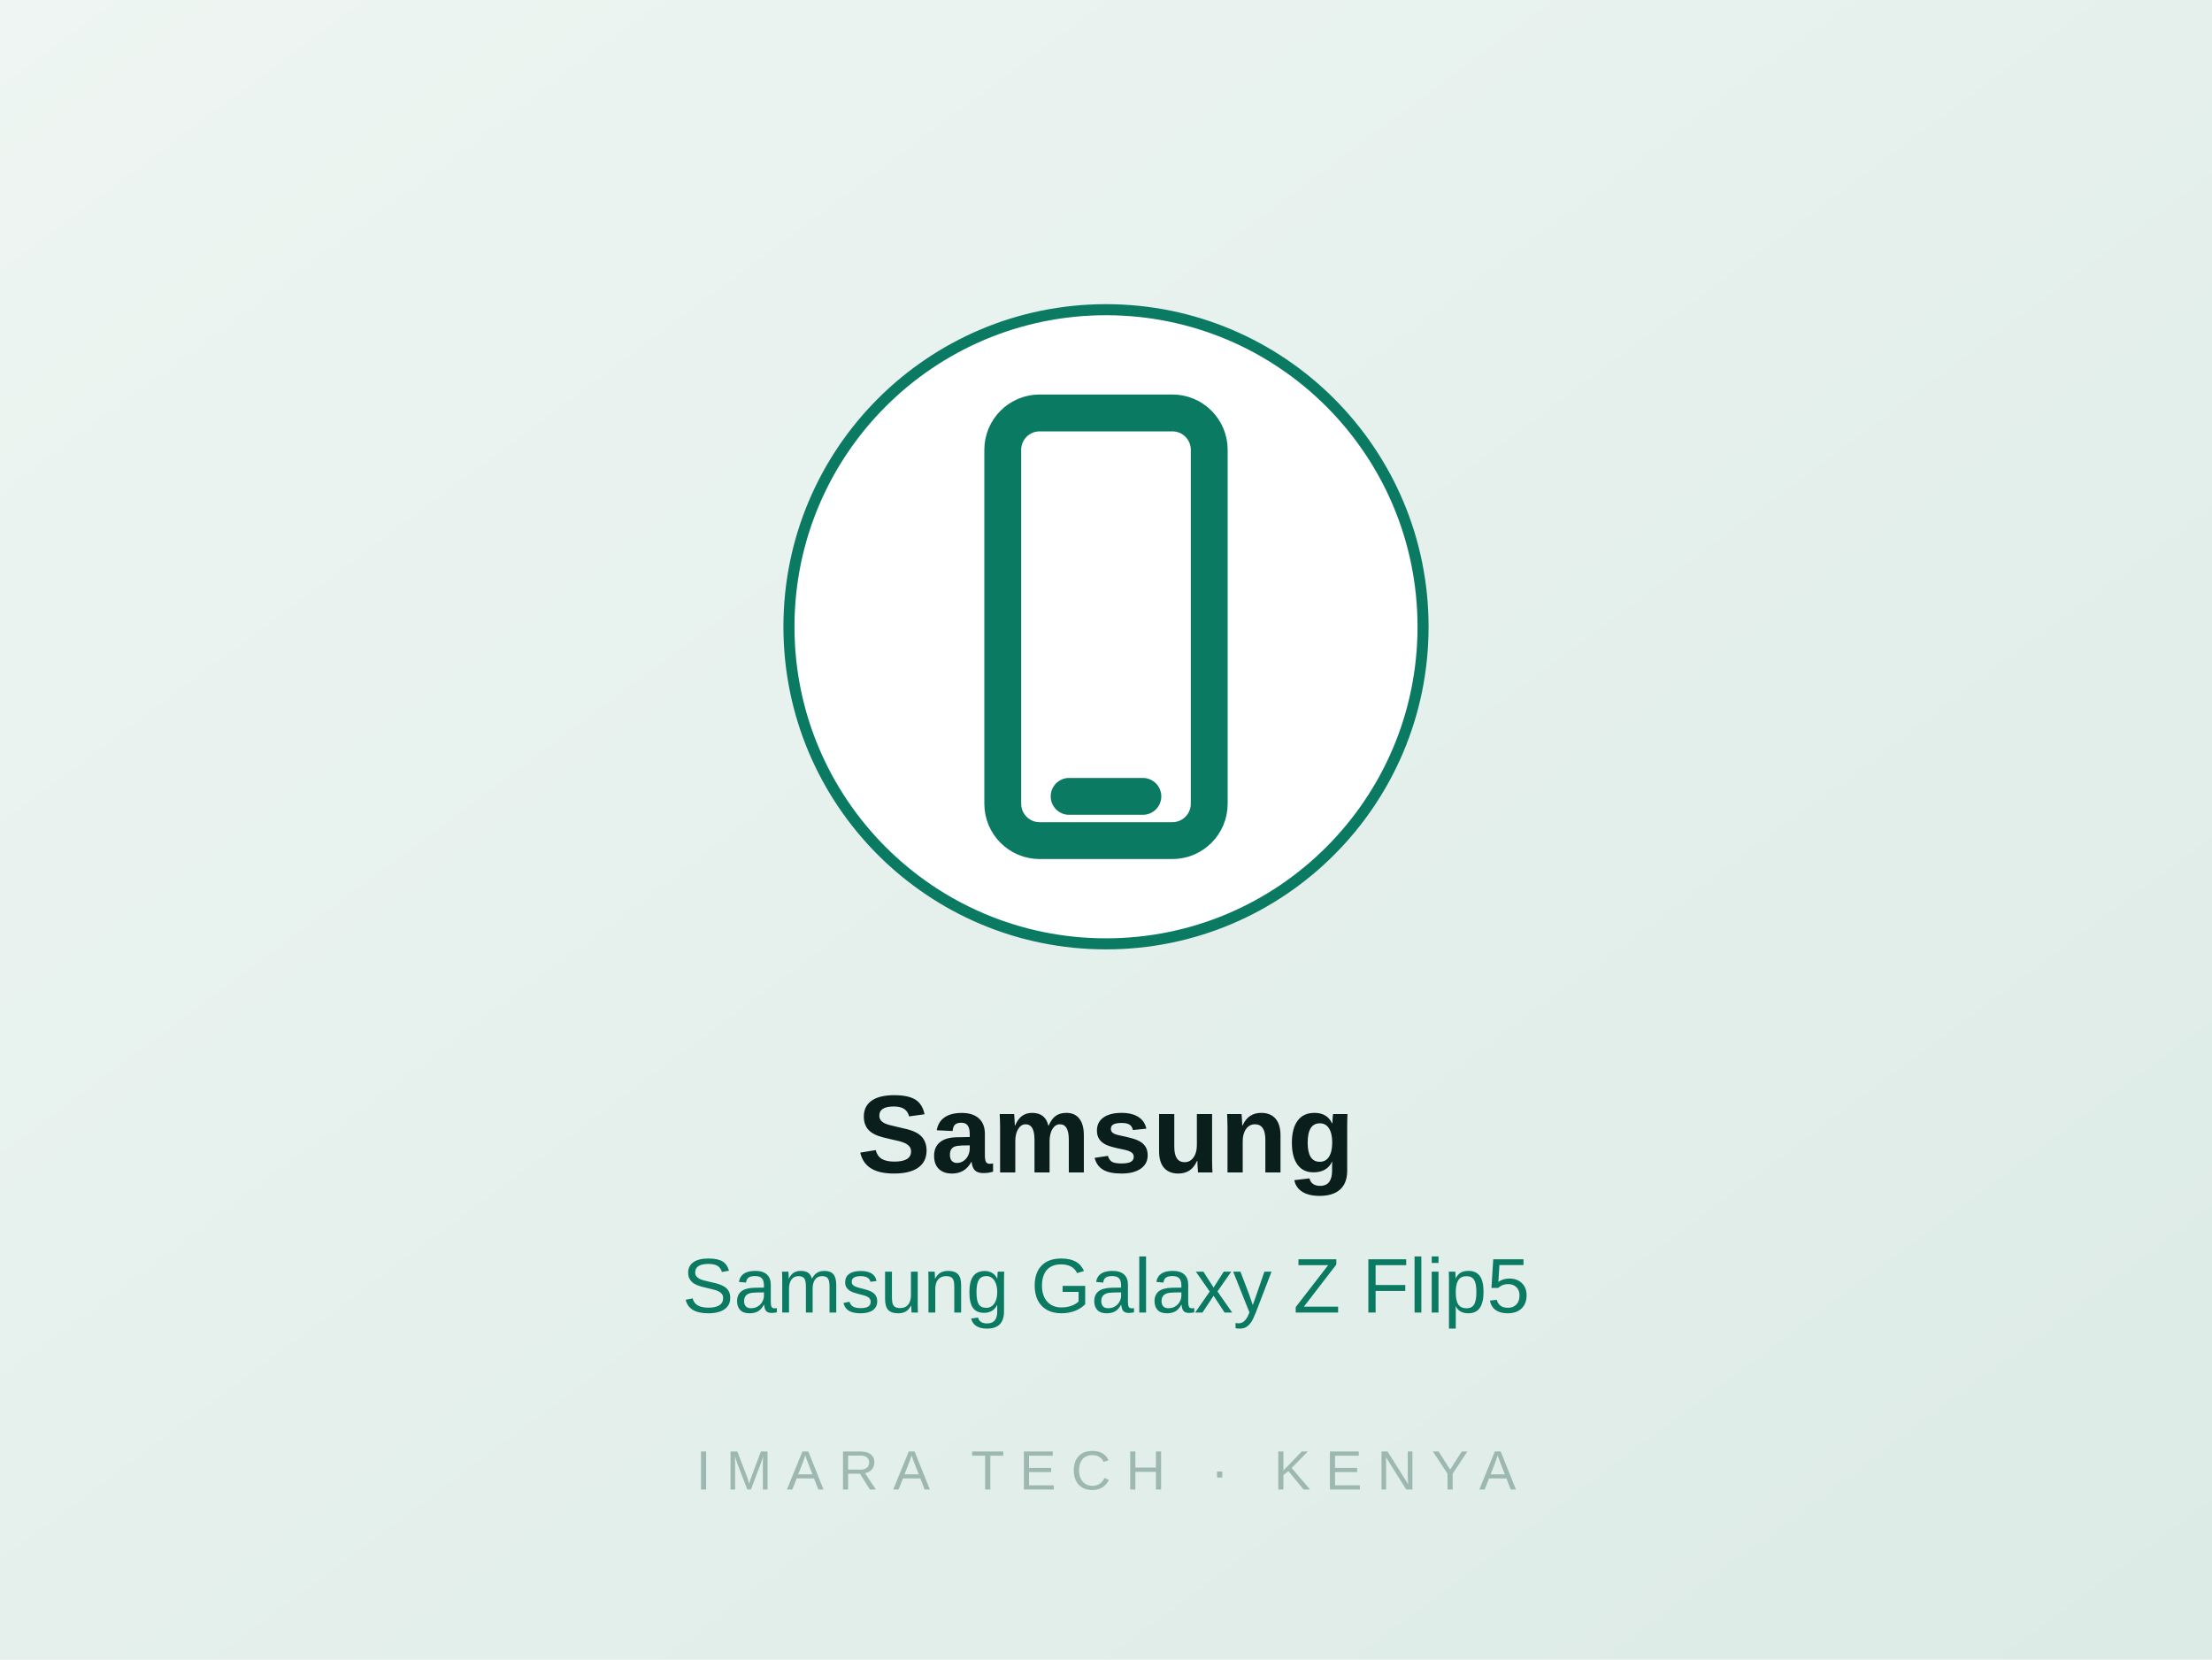
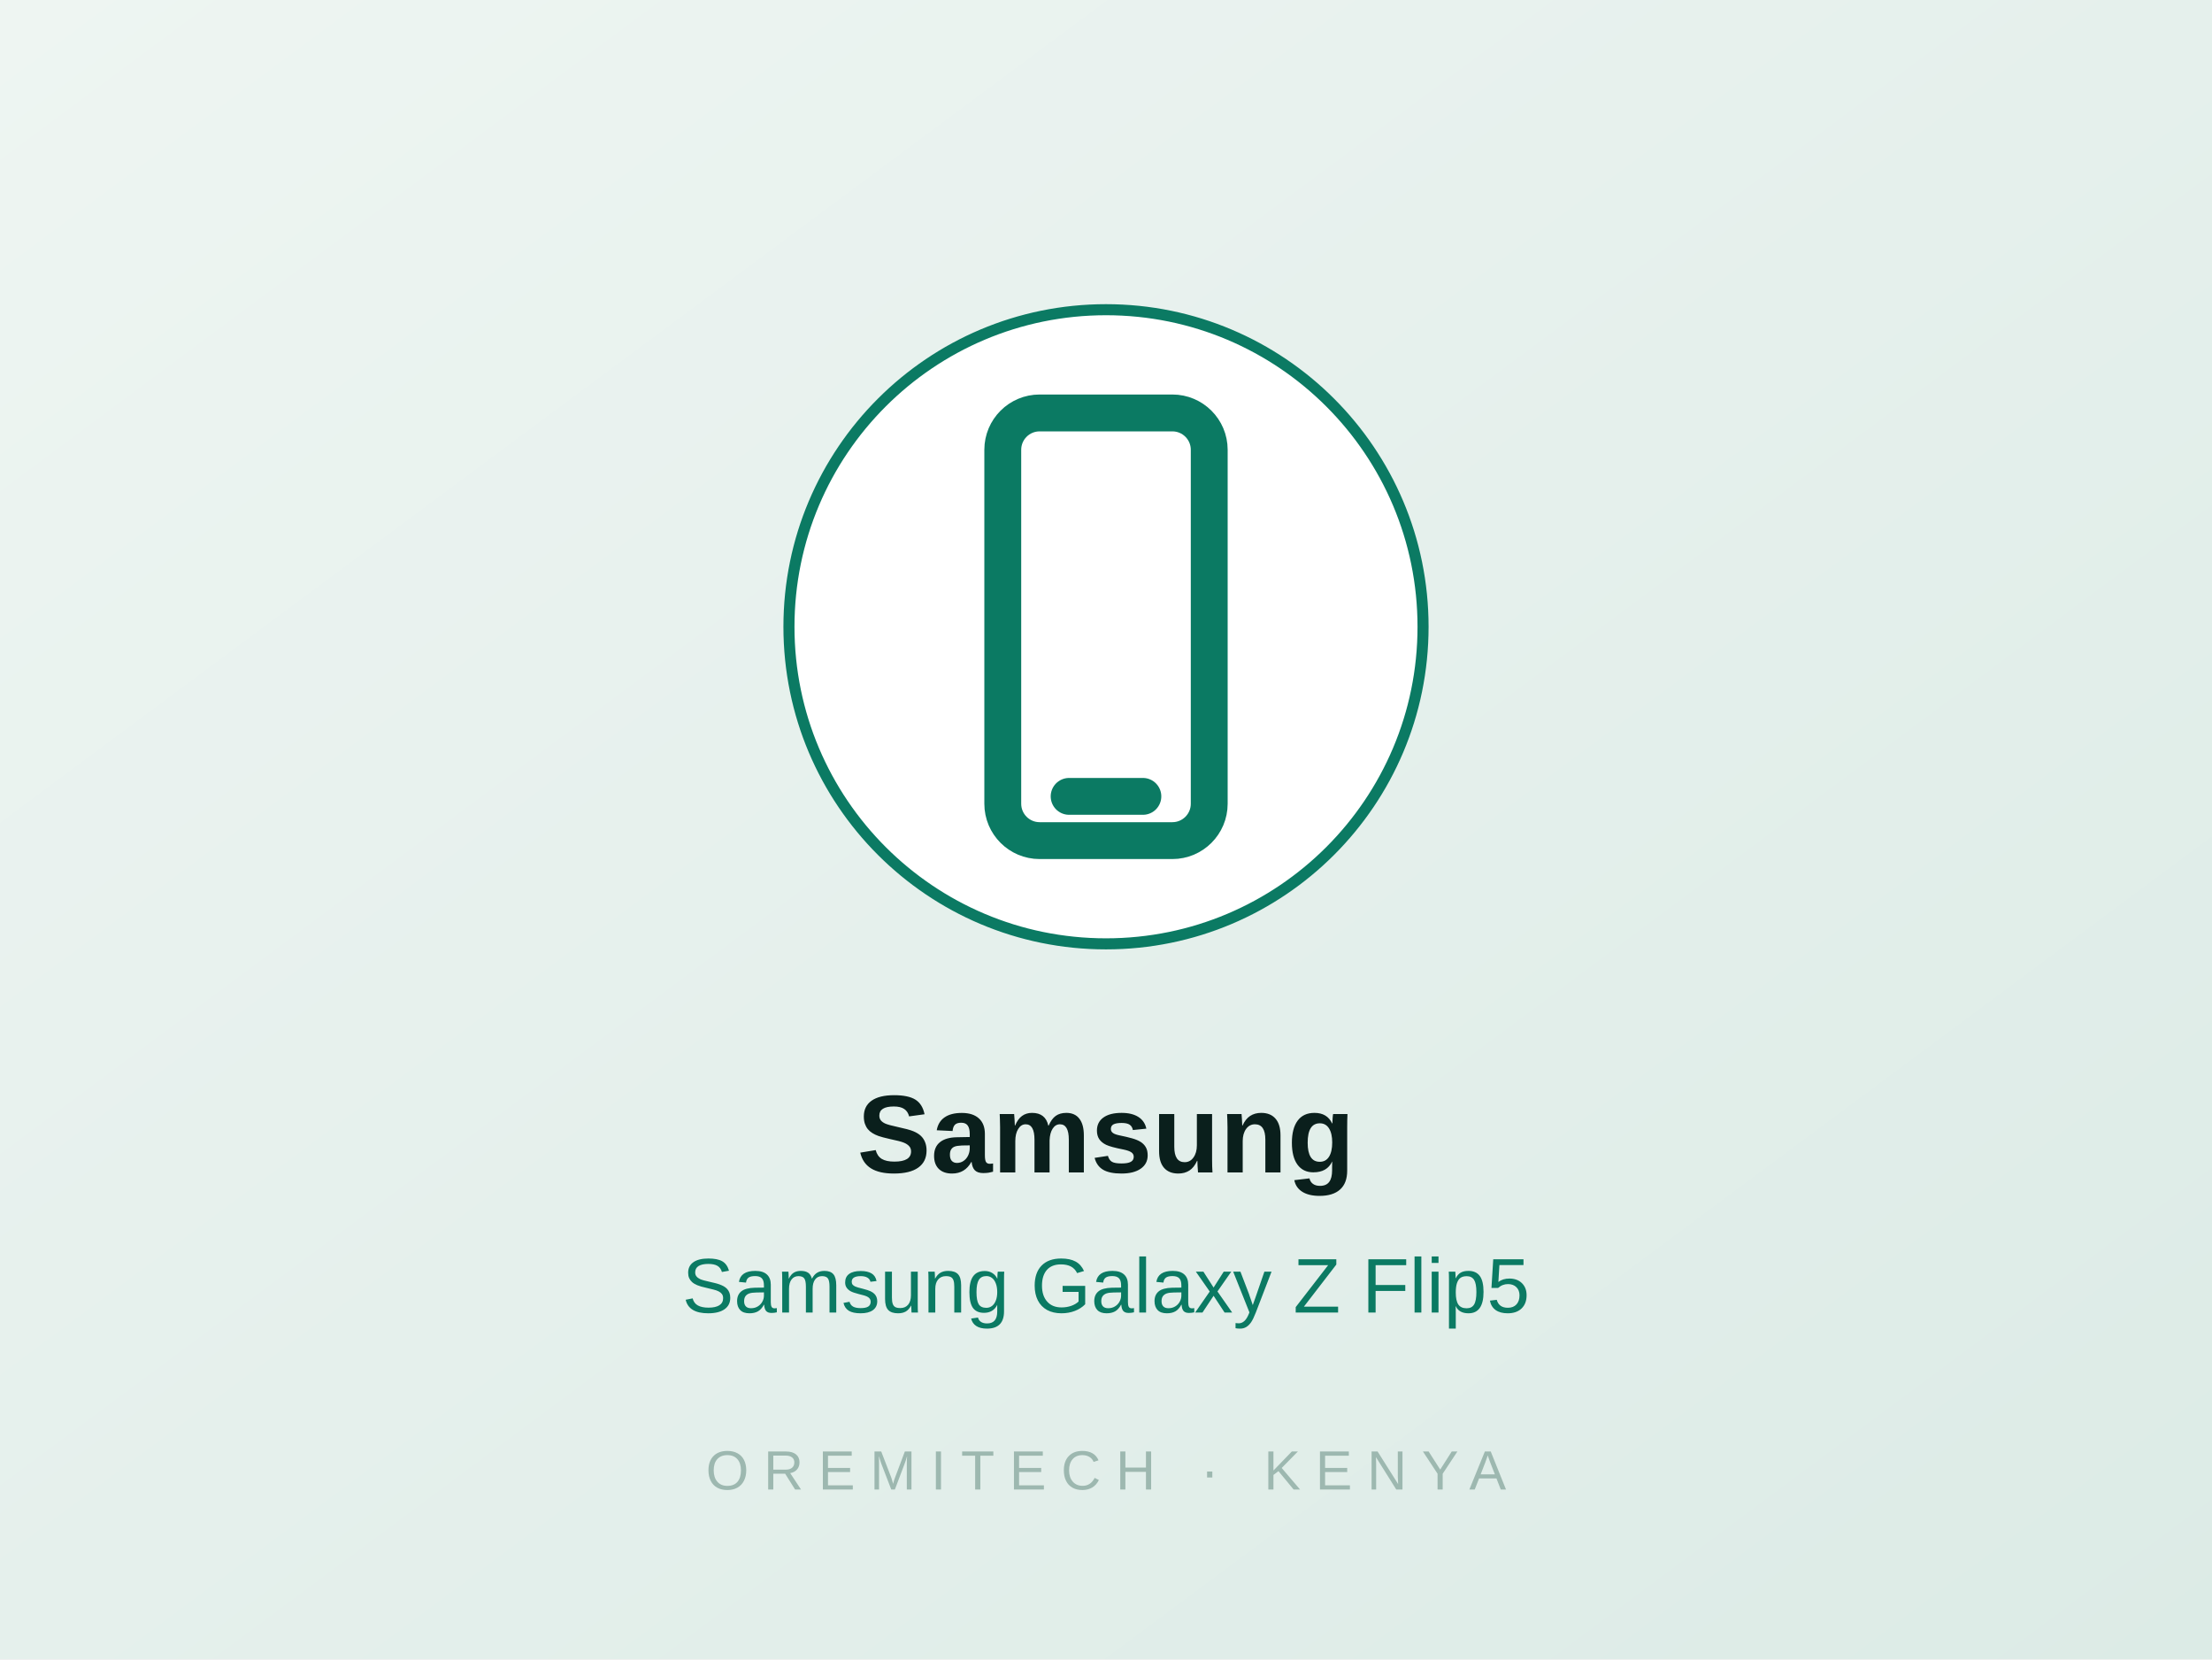
<svg xmlns="http://www.w3.org/2000/svg" width="600" height="450" viewBox="0 0 600 450">
  <defs>
    <linearGradient id="bg" x1="0" y1="0" x2="1" y2="1">
      <stop offset="0" stop-color="#eef5f2" />
      <stop offset="1" stop-color="#dcebe6" />
    </linearGradient>
  </defs>
  <rect width="600" height="450" fill="url(#bg)" />
  <circle cx="300" cy="170" r="86" fill="#ffffff" stroke="#0b7a63" stroke-width="3" />
  <g fill="none" stroke="#0b7a63" stroke-width="10" stroke-linecap="round" stroke-linejoin="round">
    <rect x="272" y="112" width="56" height="116" rx="10" />
    <line x1="290" y1="216" x2="310" y2="216" />
  </g>
  <text x="300" y="318" text-anchor="middle" font-family="Arial, Helvetica, sans-serif" font-size="30" font-weight="bold" fill="#0a1f1c">Samsung</text>
  <text x="300" y="356" text-anchor="middle" font-family="Arial, Helvetica, sans-serif" font-size="21" fill="#0b7a63">Samsung Galaxy Z Flip5</text>
-   <text x="300" y="404" text-anchor="middle" font-family="Arial, Helvetica, sans-serif" font-size="15" letter-spacing="4" fill="#9db8b0">IMARA TECH · KENYA</text>
+   <text x="300" y="404" text-anchor="middle" font-family="Arial, Helvetica, sans-serif" font-size="15" letter-spacing="4" fill="#9db8b0">OREMITECH · KENYA</text>
</svg>
